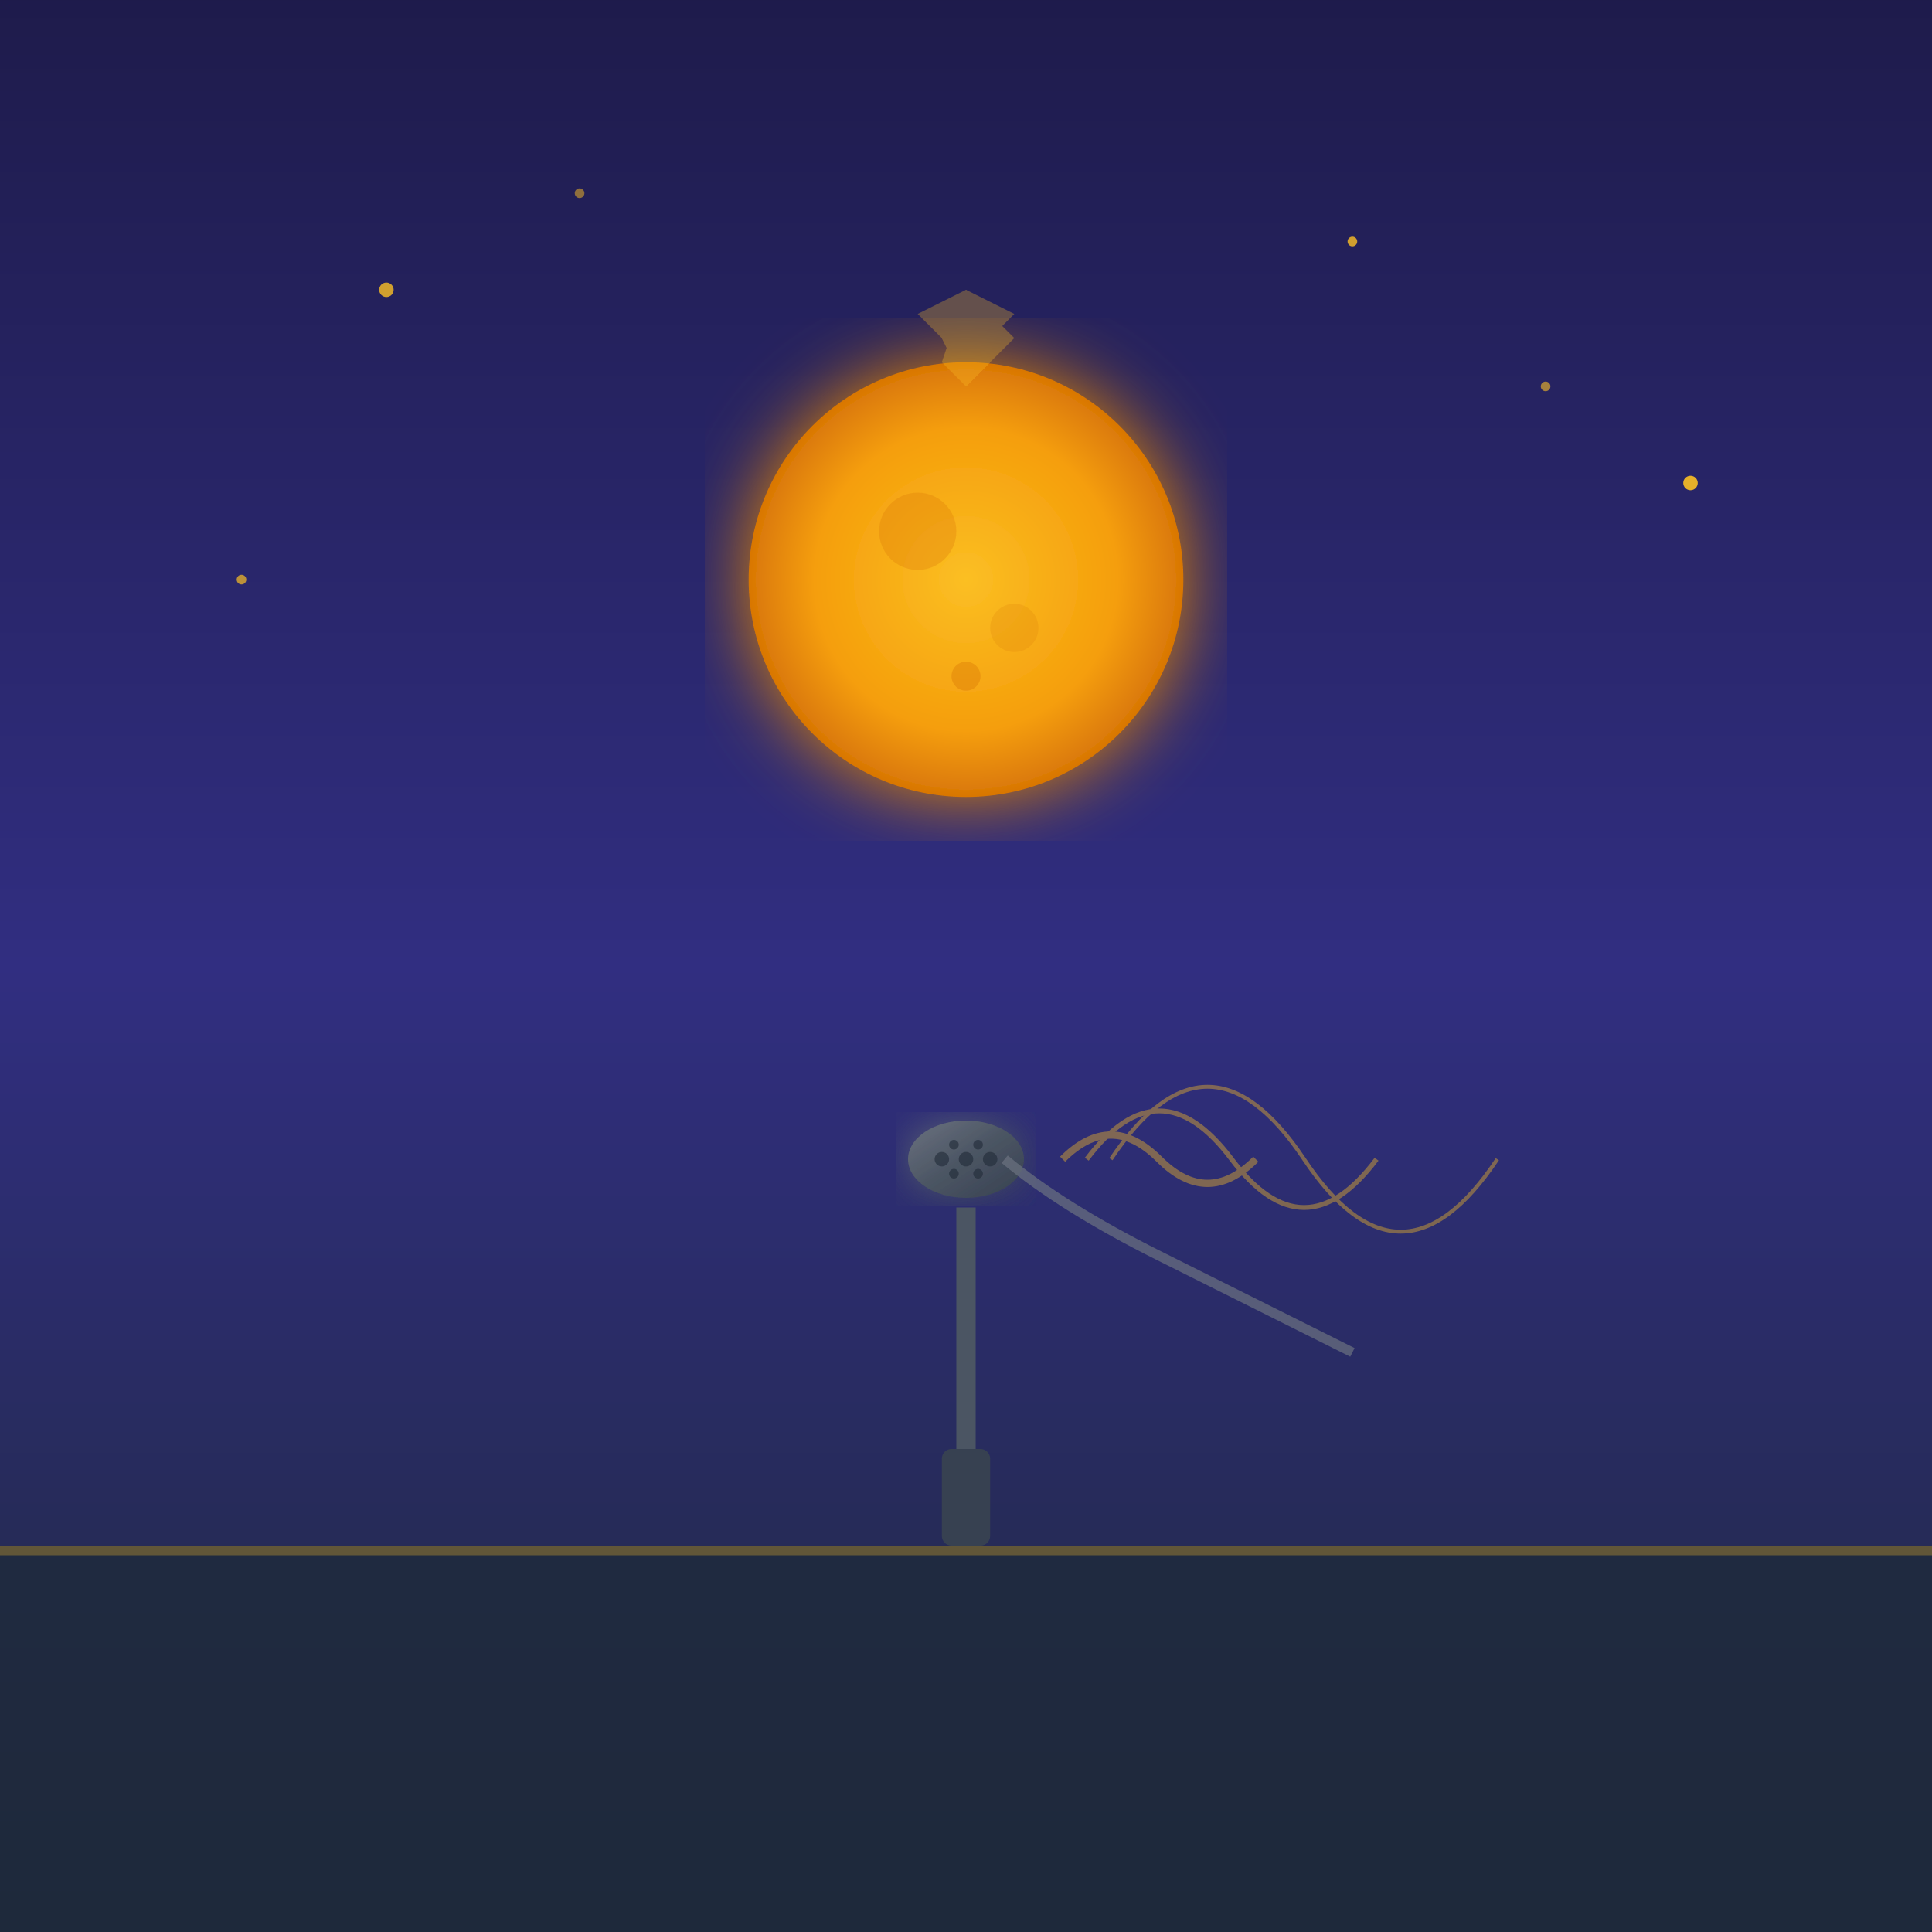
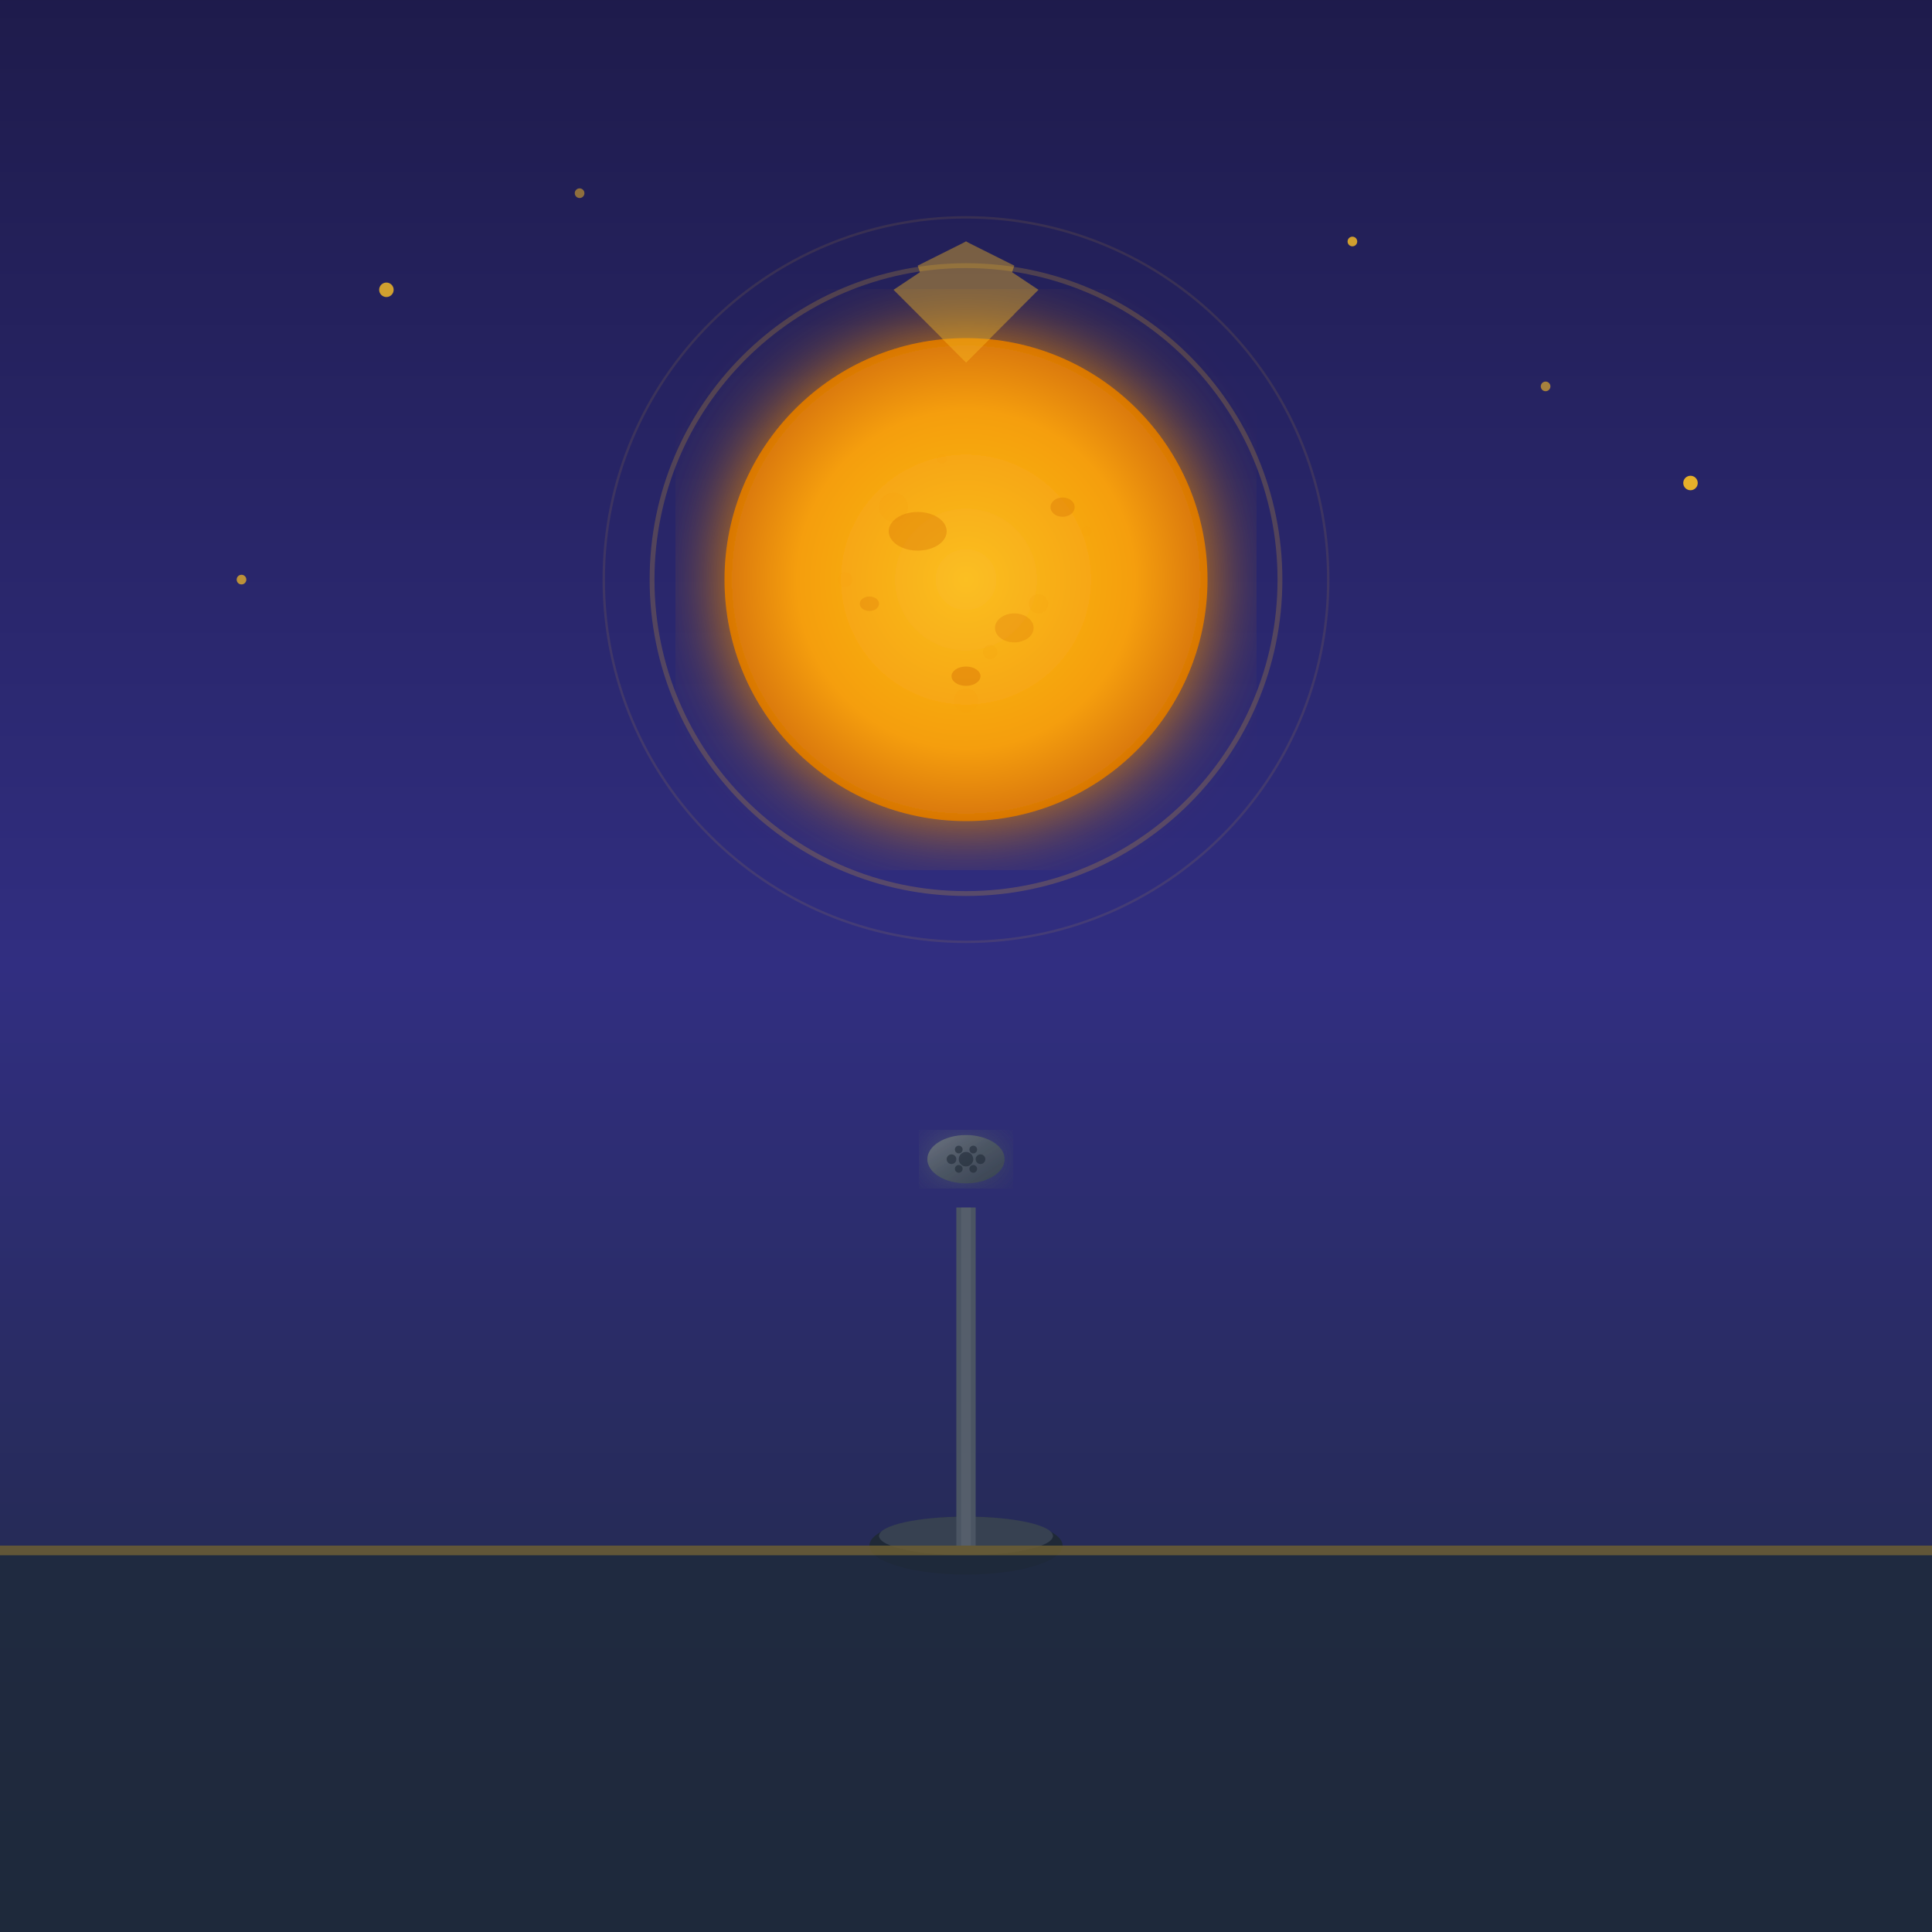
<svg xmlns="http://www.w3.org/2000/svg" width="400" height="400" viewBox="0 0 400 400" fill="none">
  <defs>
    <linearGradient id="skyGradient" x1="0%" y1="0%" x2="0%" y2="100%">
      <stop offset="0%" style="stop-color:#1e1b4b;stop-opacity:1" />
      <stop offset="50%" style="stop-color:#312e81;stop-opacity:1" />
      <stop offset="100%" style="stop-color:#1e293b;stop-opacity:1" />
    </linearGradient>
    <radialGradient id="moonGradient" cx="50%" cy="50%" r="50%">
      <stop offset="0%" style="stop-color:#fbbf24;stop-opacity:1" />
      <stop offset="70%" style="stop-color:#f59e0b;stop-opacity:1" />
      <stop offset="100%" style="stop-color:#d97706;stop-opacity:1" />
    </radialGradient>
    <linearGradient id="micGradient" x1="0%" y1="0%" x2="100%" y2="100%">
      <stop offset="0%" style="stop-color:#6b7280;stop-opacity:1" />
      <stop offset="50%" style="stop-color:#4b5563;stop-opacity:1" />
      <stop offset="100%" style="stop-color:#374151;stop-opacity:1" />
    </linearGradient>
    <filter id="moonGlow">
      <feGaussianBlur stdDeviation="8" result="coloredBlur" />
      <feMerge>
        <feMergeNode in="coloredBlur" />
        <feMergeNode in="SourceGraphic" />
      </feMerge>
    </filter>
    <filter id="micGlow">
      <feGaussianBlur stdDeviation="4" result="coloredBlur" />
      <feMerge>
        <feMergeNode in="coloredBlur" />
        <feMergeNode in="SourceGraphic" />
      </feMerge>
    </filter>
  </defs>
  <rect width="400" height="400" fill="url(#skyGradient)" />
  <circle cx="80" cy="60" r="1.5" fill="#fbbf24" opacity="0.8" />
  <circle cx="320" cy="80" r="1" fill="#fbbf24" opacity="0.6" />
  <circle cx="50" cy="120" r="1" fill="#fbbf24" opacity="0.7" />
  <circle cx="350" cy="100" r="1.5" fill="#fbbf24" opacity="0.9" />
  <circle cx="120" cy="40" r="1" fill="#fbbf24" opacity="0.5" />
  <circle cx="280" cy="50" r="1" fill="#fbbf24" opacity="0.8" />
-   <circle cx="200" cy="120" r="45" fill="url(#moonGradient)" filter="url(#moonGlow)" />
-   <circle cx="190" cy="110" r="8" fill="#d97706" opacity="0.3" />
-   <circle cx="210" cy="130" r="5" fill="#d97706" opacity="0.2" />
-   <circle cx="200" cy="140" r="3" fill="#d97706" opacity="0.4" />
-   <g opacity="0.3">
-     <path d="M200 60 L205 75 L200 80 L195 75 Z" fill="#fbbf24" />
-     <path d="M200 60 L210 70 L205 75 L200 80 Z" fill="#fbbf24" />
-     <path d="M200 60 L195 70 L200 80 L205 75 Z" fill="#fbbf24" />
-     <path d="M200 60 L190 65 L195 70 L200 80 Z" fill="#fbbf24" />
-     <path d="M200 60 L210 65 L205 70 L200 80 Z" fill="#fbbf24" />
+   <circle cx="200" cy="120" r="50" fill="url(#moonGradient)" filter="url(#moonGlow)" />
+   <g opacity="0.2">
+     <circle cx="185" cy="105" r="3" fill="#f59e0b" />
+     <circle cx="215" cy="125" r="2" fill="#f59e0b" />
+     <circle cx="200" cy="145" r="2.5" fill="#f59e0b" />
+     <circle cx="175" cy="120" r="1.5" fill="#f59e0b" />
+     <circle cx="225" cy="110" r="1" fill="#f59e0b" />
+     <circle cx="195" cy="95" r="1" fill="#f59e0b" />
+     <circle cx="205" cy="135" r="1.5" fill="#f59e0b" />
  </g>
-   <rect x="195" y="300" width="10" height="20" fill="#374151" rx="2" />
-   <rect x="198" y="250" width="4" height="50" fill="#4b5563" />
-   <ellipse cx="200" cy="240" rx="12" ry="8" fill="url(#micGradient)" filter="url(#micGlow)" />
+   <ellipse cx="190" cy="110" rx="6" ry="4" fill="#d97706" opacity="0.4" />
+   <ellipse cx="210" cy="130" rx="4" ry="3" fill="#d97706" opacity="0.3" />
+   <ellipse cx="200" cy="140" rx="3" ry="2" fill="#d97706" opacity="0.5" />
+   <ellipse cx="180" cy="125" rx="2" ry="1.5" fill="#d97706" opacity="0.3" />
+   <ellipse cx="220" cy="105" rx="2.5" ry="2" fill="#d97706" opacity="0.4" />
+   <g opacity="0.4">
+     <path d="M200 50 L205 70 L200 75 L195 70 Z" fill="#fbbf24" />
+     <path d="M200 50 L210 65 L205 70 L200 75 Z" fill="#fbbf24" />
+     <path d="M200 50 L195 65 L200 75 L205 70 Z" fill="#fbbf24" />
+     <path d="M200 50 L185 60 L195 70 L200 75 Z" fill="#fbbf24" />
+     <path d="M200 50 L215 60 L205 70 L200 75 Z" fill="#fbbf24" />
+     <path d="M200 50 L190 55 L195 70 L200 75 Z" fill="#fbbf24" />
+     <path d="M200 50 L210 55 L205 70 L200 75 Z" fill="#fbbf24" />
+   </g>
+   <circle cx="200" cy="120" r="65" fill="none" stroke="#fbbf24" stroke-width="1" opacity="0.2" />
+   <circle cx="200" cy="120" r="75" fill="none" stroke="#fbbf24" stroke-width="0.5" opacity="0.1" />
+   <ellipse cx="200" cy="320" rx="20" ry="6" fill="#1f2937" />
+   <ellipse cx="200" cy="318" rx="18" ry="4" fill="#374151" />
+   <rect x="198" y="250" width="4" height="70" fill="#4b5563" />
+   <rect x="199" y="250" width="2" height="70" fill="#6b7280" opacity="0.3" />
+   <ellipse cx="200" cy="240" rx="8" ry="5" fill="url(#micGradient)" filter="url(#micGlow)" />
  <g fill="#1f2937" opacity="0.6">
-     <circle cx="195" cy="240" r="1.5" />
    <circle cx="200" cy="240" r="1.5" />
-     <circle cx="205" cy="240" r="1.5" />
-     <circle cx="197.5" cy="237" r="1" />
-     <circle cx="202.5" cy="237" r="1" />
-     <circle cx="197.5" cy="243" r="1" />
-     <circle cx="202.5" cy="243" r="1" />
-   </g>
-   <path d="M208 240 Q220 250 240 260 Q260 270 280 280" stroke="#6b7280" stroke-width="2" fill="none" opacity="0.7" />
-   <g opacity="0.4">
-     <path d="M220 240 Q230 230 240 240 Q250 250 260 240" stroke="#fbbf24" stroke-width="1.5" fill="none" />
-     <path d="M225 240 Q240 220 255 240 Q270 260 285 240" stroke="#fbbf24" stroke-width="1" fill="none" />
-     <path d="M230 240 Q250 210 270 240 Q290 270 310 240" stroke="#fbbf24" stroke-width="0.8" fill="none" />
+     <circle cx="197" cy="240" r="1" />
+     <circle cx="203" cy="240" r="1" />
+     <circle cx="198.5" cy="238" r="0.8" />
+     <circle cx="201.5" cy="238" r="0.8" />
+     <circle cx="198.5" cy="242" r="0.8" />
+     <circle cx="201.5" cy="242" r="0.8" />
  </g>
  <rect x="0" y="320" width="400" height="80" fill="#1e293b" opacity="0.8" />
  <rect x="0" y="320" width="400" height="2" fill="#fbbf24" opacity="0.3" />
</svg>
